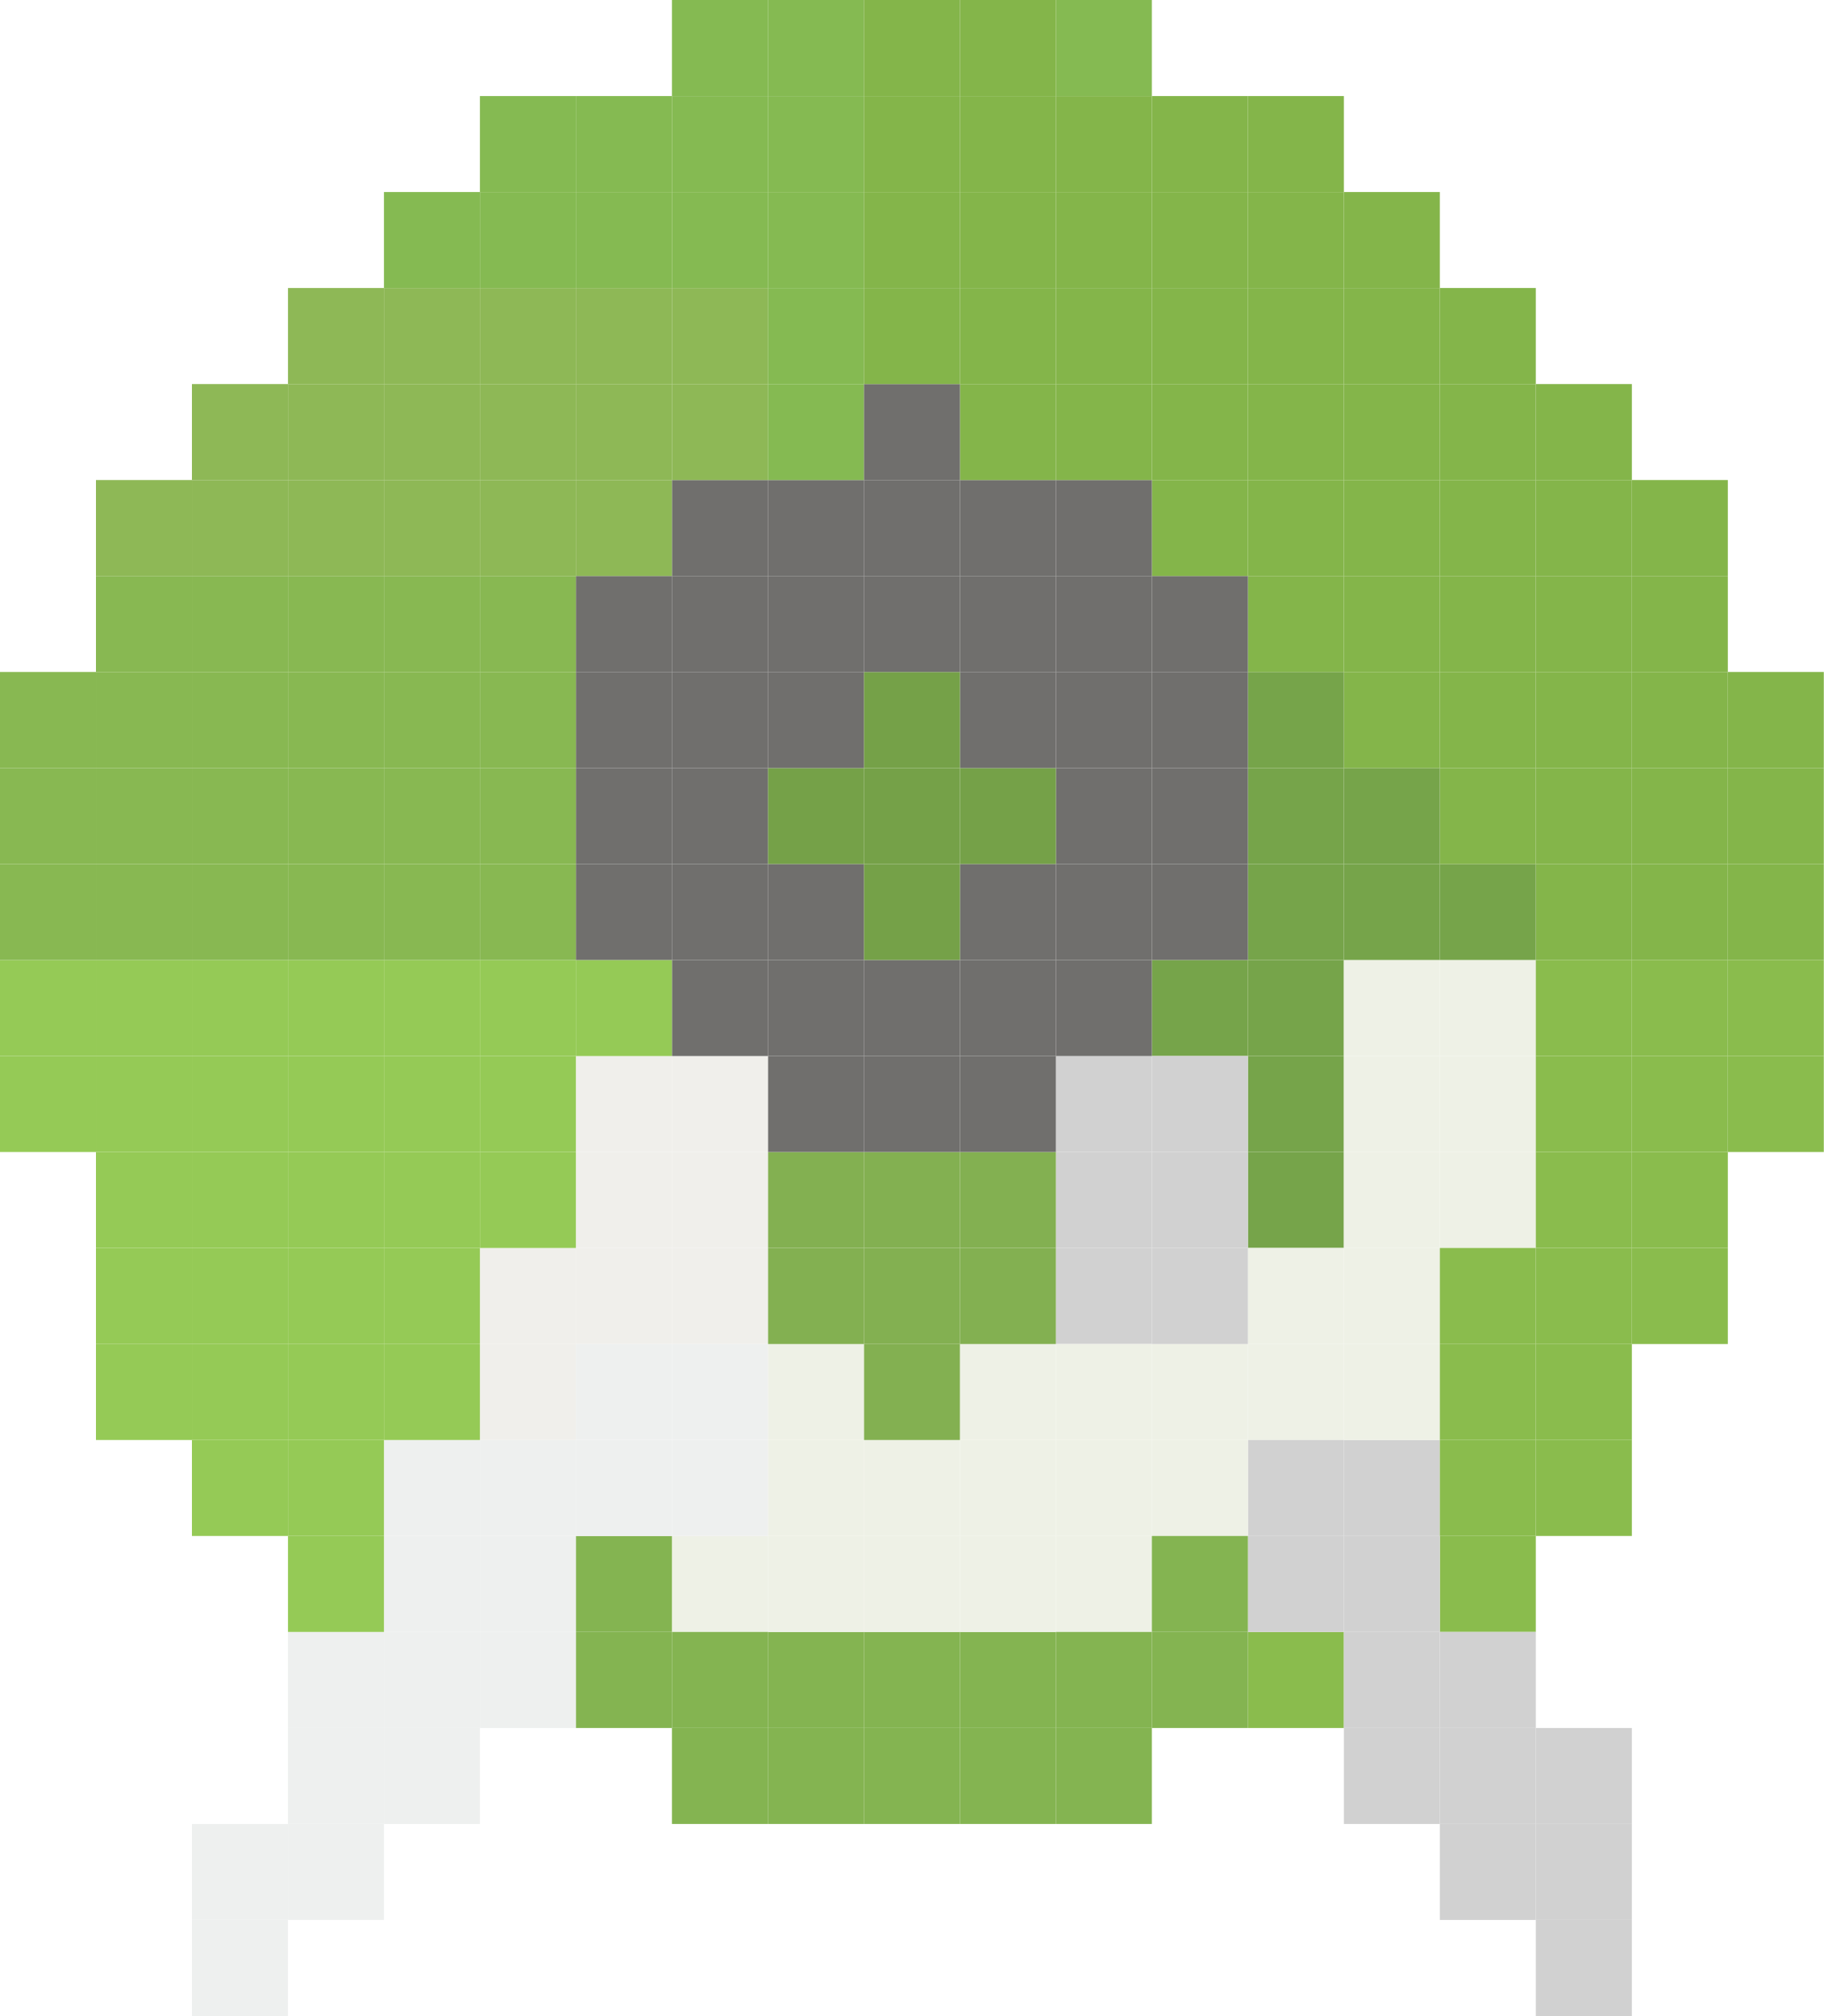
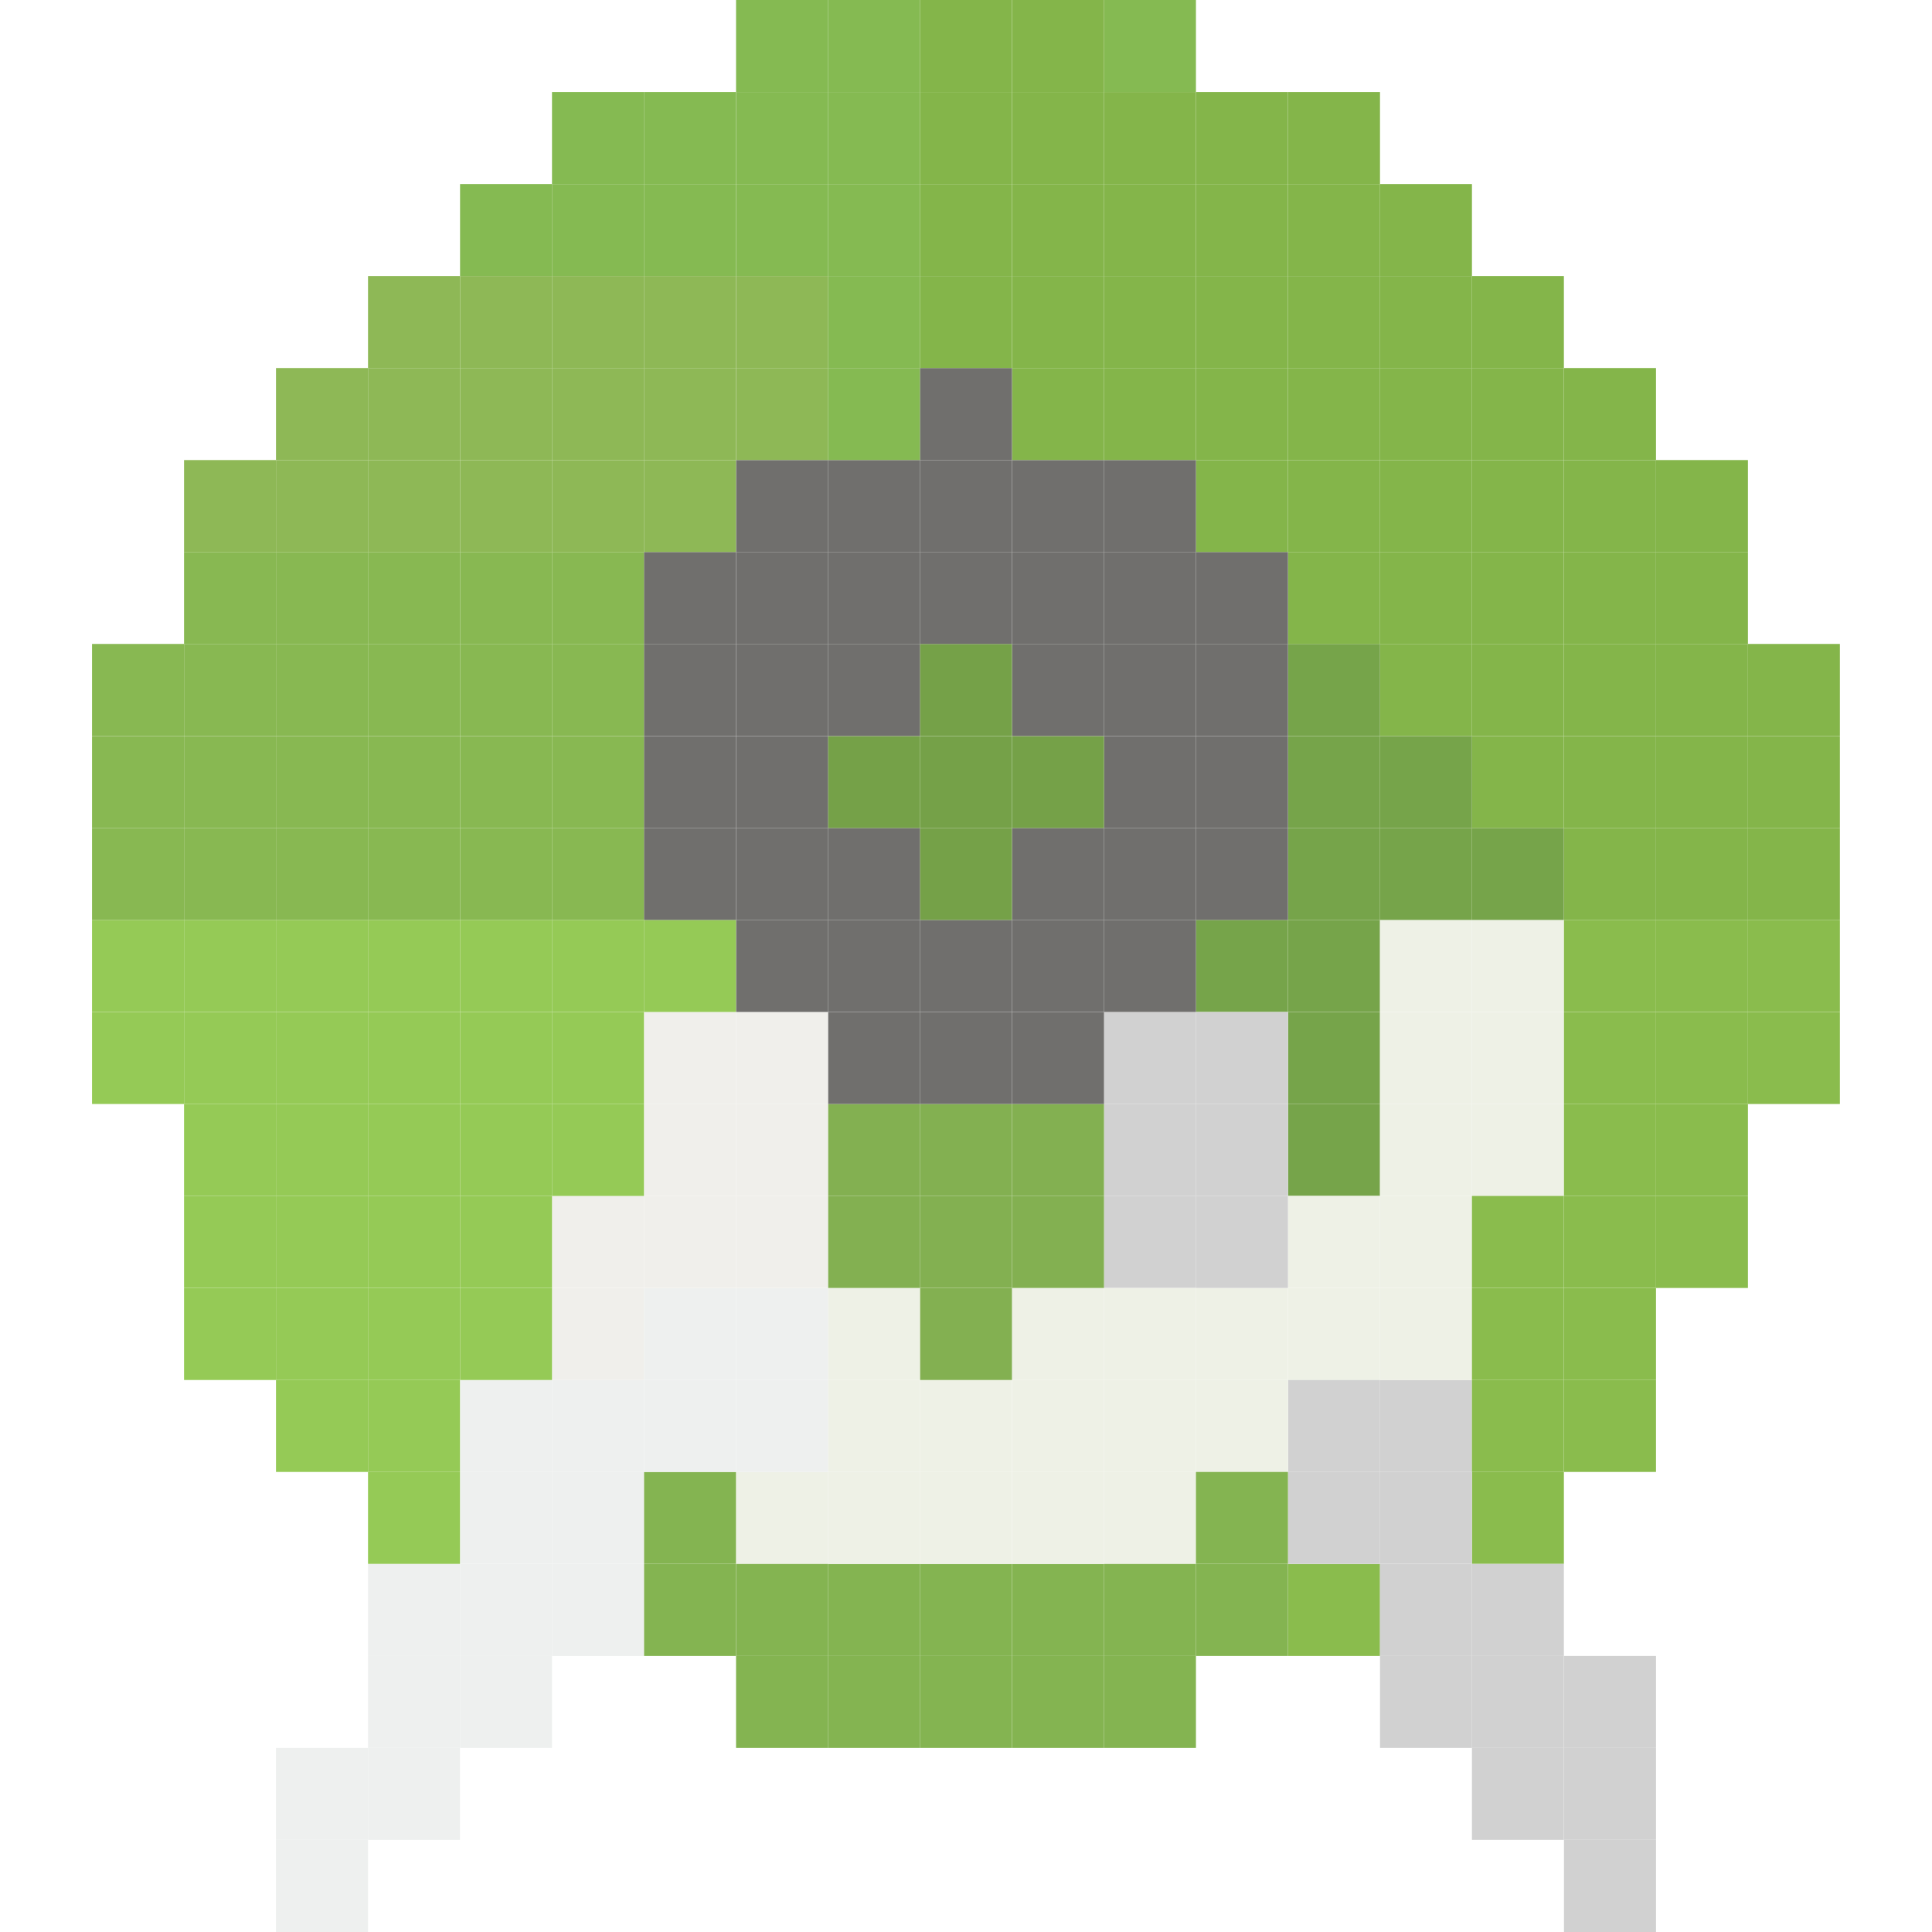
- <svg xmlns="http://www.w3.org/2000/svg" viewBox="0 0 203.16 224.56">
+ <svg xmlns="http://www.w3.org/2000/svg" id="tecnologias" viewBox="0 0 224 224">
  <defs>
    <style>.cls-1{fill:#8abc4d;}.cls-2{fill:#eef1e6;}.cls-3{fill:#84b451;}.cls-4{fill:#76a44a;}.cls-5{fill:#d1d1d1;}.cls-6{fill:#84b54a;}.cls-7{fill:#706f6d;}.cls-8{fill:#85ba52;}.cls-9{fill:#83b051;}.cls-10{fill:#75a148;}.cls-11{fill:#eef0ef;}.cls-12{fill:#f0efeb;}.cls-13{fill:#8eb856;}.cls-14{fill:#95ca56;}.cls-15{fill:#88b852;}</style>
  </defs>
-   <g id="Capa_2" data-name="Capa 2">
-     <g id="tecnologias">
-       <rect class="cls-1" x="139.01" y="181.78" width="10.69" height="10.7" />
-       <rect class="cls-1" x="160.39" y="171.09" width="10.69" height="10.69" />
-       <rect class="cls-2" x="74.85" y="171.09" width="10.69" height="10.69" />
-       <rect class="cls-3" x="64.15" y="171.09" width="10.7" height="10.69" />
-       <rect class="cls-4" x="128.31" y="106.93" width="10.7" height="10.7" />
-       <rect class="cls-4" x="139.01" y="117.63" width="10.69" height="10.69" />
-       <rect class="cls-4" x="139.01" y="128.32" width="10.69" height="10.69" />
-       <rect class="cls-4" x="139.01" y="106.93" width="10.69" height="10.7" />
-       <rect class="cls-2" x="117.62" y="160.4" width="10.69" height="10.69" />
-       <rect class="cls-2" x="117.62" y="171.09" width="10.69" height="10.69" />
-       <rect class="cls-2" x="106.93" y="160.4" width="10.69" height="10.69" />
-       <rect class="cls-2" x="96.23" y="160.4" width="10.7" height="10.69" />
-       <rect class="cls-2" x="128.31" y="149.71" width="10.7" height="10.69" />
-       <rect class="cls-2" x="139.01" y="139.01" width="10.69" height="10.7" />
-       <rect class="cls-2" x="139.01" y="149.71" width="10.69" height="10.69" />
-       <rect class="cls-5" x="160.39" y="192.48" width="10.69" height="10.69" />
-       <rect class="cls-5" x="160.39" y="181.78" width="10.69" height="10.7" />
-       <rect class="cls-5" x="160.39" y="203.17" width="10.69" height="10.69" />
-       <rect class="cls-5" x="149.7" y="181.78" width="10.69" height="10.7" />
-       <rect class="cls-5" x="149.7" y="171.09" width="10.69" height="10.69" />
-       <rect class="cls-5" x="149.7" y="160.4" width="10.69" height="10.69" />
-       <rect class="cls-5" x="149.7" y="192.48" width="10.69" height="10.69" />
-       <rect class="cls-5" x="139.01" y="171.09" width="10.69" height="10.69" />
-       <rect class="cls-5" x="171.08" y="192.48" width="10.7" height="10.69" />
-       <rect class="cls-5" x="171.08" y="203.17" width="10.7" height="10.69" />
-       <rect class="cls-5" x="171.08" y="213.86" width="10.7" height="10.7" />
-       <rect class="cls-5" x="139.01" y="160.4" width="10.69" height="10.69" />
-       <rect class="cls-5" x="128.31" y="139.01" width="10.7" height="10.7" />
-       <rect class="cls-5" x="117.62" y="139.01" width="10.69" height="10.7" />
-       <rect class="cls-5" x="128.31" y="128.32" width="10.7" height="10.69" />
-       <rect class="cls-5" x="117.62" y="128.32" width="10.69" height="10.69" />
-       <rect class="cls-5" x="128.31" y="117.63" width="10.7" height="10.69" />
-       <rect class="cls-5" x="117.62" y="117.63" width="10.69" height="10.69" />
-       <rect class="cls-2" x="128.31" y="160.4" width="10.7" height="10.69" />
-       <rect class="cls-2" x="149.7" y="149.71" width="10.69" height="10.69" />
-       <rect class="cls-2" x="160.39" y="106.93" width="10.69" height="10.7" />
-       <rect class="cls-2" x="160.39" y="128.32" width="10.69" height="10.69" />
-       <rect class="cls-2" x="160.39" y="117.63" width="10.69" height="10.69" />
-       <rect class="cls-2" x="149.7" y="106.93" width="10.69" height="10.7" />
-       <rect class="cls-2" x="149.7" y="128.32" width="10.69" height="10.69" />
-       <rect class="cls-2" x="149.7" y="117.63" width="10.69" height="10.69" />
-       <rect class="cls-2" x="149.7" y="139.01" width="10.69" height="10.7" />
-       <rect class="cls-1" x="192.47" y="117.63" width="10.69" height="10.69" />
-       <rect class="cls-1" x="192.47" y="106.93" width="10.69" height="10.7" />
-       <rect class="cls-6" x="192.47" y="96.24" width="10.69" height="10.69" />
-       <rect class="cls-6" x="192.47" y="85.55" width="10.69" height="10.69" />
-       <rect class="cls-6" x="192.47" y="74.85" width="10.69" height="10.7" />
-       <rect class="cls-1" x="181.78" y="139.01" width="10.69" height="10.7" />
-       <rect class="cls-1" x="181.78" y="128.32" width="10.69" height="10.69" />
-       <rect class="cls-1" x="181.78" y="117.63" width="10.69" height="10.69" />
-       <rect class="cls-1" x="181.78" y="106.93" width="10.69" height="10.7" />
-       <rect class="cls-6" x="181.78" y="96.24" width="10.69" height="10.69" />
-       <rect class="cls-6" x="181.78" y="85.55" width="10.69" height="10.69" />
-       <rect class="cls-6" x="181.78" y="74.85" width="10.69" height="10.7" />
-       <rect class="cls-6" x="181.78" y="64.16" width="10.69" height="10.69" />
-       <rect class="cls-6" x="181.78" y="53.47" width="10.69" height="10.69" />
-       <rect class="cls-1" x="171.08" y="160.4" width="10.7" height="10.69" />
-       <rect class="cls-1" x="171.08" y="149.71" width="10.7" height="10.69" />
-       <rect class="cls-1" x="171.08" y="139.01" width="10.7" height="10.7" />
-       <rect class="cls-1" x="171.08" y="128.32" width="10.7" height="10.69" />
-       <rect class="cls-1" x="171.08" y="117.63" width="10.7" height="10.69" />
-       <rect class="cls-1" x="171.08" y="106.93" width="10.7" height="10.7" />
-       <rect class="cls-6" x="171.08" y="96.24" width="10.7" height="10.69" />
-       <rect class="cls-6" x="171.08" y="85.55" width="10.7" height="10.69" />
-       <rect class="cls-6" x="171.08" y="74.85" width="10.7" height="10.7" />
-       <rect class="cls-6" x="171.08" y="64.16" width="10.7" height="10.69" />
-       <rect class="cls-6" x="171.08" y="53.47" width="10.7" height="10.69" />
-       <rect class="cls-6" x="171.08" y="42.78" width="10.7" height="10.69" />
-       <rect class="cls-1" x="160.39" y="160.4" width="10.69" height="10.69" />
-       <rect class="cls-1" x="160.39" y="149.71" width="10.69" height="10.69" />
-       <rect class="cls-1" x="160.39" y="139.01" width="10.69" height="10.7" />
-       <rect class="cls-4" x="160.39" y="96.24" width="10.69" height="10.69" />
-       <rect class="cls-6" x="160.39" y="85.55" width="10.69" height="10.69" />
-       <rect class="cls-6" x="160.39" y="74.85" width="10.69" height="10.7" />
-       <rect class="cls-6" x="160.39" y="64.16" width="10.69" height="10.69" />
-       <rect class="cls-6" x="160.39" y="53.47" width="10.69" height="10.69" />
-       <rect class="cls-6" x="160.39" y="42.78" width="10.69" height="10.69" />
-       <rect class="cls-6" x="160.39" y="32.08" width="10.69" height="10.7" />
-       <rect class="cls-4" x="149.7" y="96.24" width="10.69" height="10.69" />
-       <rect class="cls-4" x="149.7" y="85.55" width="10.69" height="10.69" />
-       <rect class="cls-6" x="149.7" y="74.85" width="10.69" height="10.7" />
-       <rect class="cls-6" x="149.7" y="64.16" width="10.69" height="10.69" />
-       <rect class="cls-6" x="149.7" y="53.47" width="10.69" height="10.69" />
-       <rect class="cls-6" x="149.7" y="42.78" width="10.69" height="10.69" />
-       <rect class="cls-6" x="149.7" y="32.08" width="10.69" height="10.7" />
-       <rect class="cls-6" x="149.7" y="21.39" width="10.69" height="10.69" />
-       <rect class="cls-4" x="139.01" y="96.24" width="10.69" height="10.69" />
-       <rect class="cls-4" x="139.01" y="85.55" width="10.69" height="10.69" />
-       <rect class="cls-4" x="139.01" y="74.85" width="10.69" height="10.7" />
-       <rect class="cls-6" x="139.01" y="64.16" width="10.69" height="10.69" />
-       <rect class="cls-6" x="139.01" y="53.47" width="10.69" height="10.69" />
-       <rect class="cls-6" x="139.01" y="42.78" width="10.69" height="10.69" />
-       <rect class="cls-6" x="139.01" y="32.08" width="10.69" height="10.7" />
-       <rect class="cls-6" x="139.01" y="21.39" width="10.69" height="10.69" />
-       <rect class="cls-6" x="139.01" y="10.7" width="10.69" height="10.69" />
-       <rect class="cls-3" x="128.31" y="181.78" width="10.7" height="10.7" />
-       <rect class="cls-3" x="128.31" y="171.09" width="10.7" height="10.69" />
-       <rect class="cls-7" x="128.31" y="96.24" width="10.7" height="10.69" />
-       <rect class="cls-7" x="128.31" y="85.55" width="10.7" height="10.69" />
-       <rect class="cls-7" x="128.31" y="74.85" width="10.7" height="10.7" />
-       <rect class="cls-7" x="128.31" y="64.16" width="10.7" height="10.69" />
-       <rect class="cls-6" x="128.31" y="53.47" width="10.7" height="10.69" />
-       <rect class="cls-6" x="128.31" y="42.78" width="10.7" height="10.69" />
-       <rect class="cls-6" x="128.31" y="32.08" width="10.7" height="10.7" />
-       <rect class="cls-6" x="128.31" y="21.39" width="10.7" height="10.69" />
-       <rect class="cls-6" x="128.31" y="10.7" width="10.7" height="10.69" />
-       <rect class="cls-3" x="117.62" y="192.48" width="10.69" height="10.69" />
-       <rect class="cls-3" x="117.62" y="181.78" width="10.69" height="10.7" />
-       <rect class="cls-2" x="117.62" y="149.71" width="10.69" height="10.69" />
-       <rect class="cls-7" x="117.62" y="106.93" width="10.69" height="10.7" />
-       <rect class="cls-7" x="117.62" y="96.24" width="10.69" height="10.69" />
-       <rect class="cls-7" x="117.62" y="85.55" width="10.69" height="10.69" />
-       <rect class="cls-7" x="117.62" y="74.85" width="10.69" height="10.7" />
-       <rect class="cls-7" x="117.62" y="64.16" width="10.69" height="10.69" />
-       <rect class="cls-7" x="117.62" y="53.47" width="10.69" height="10.69" />
-       <rect class="cls-6" x="117.62" y="42.78" width="10.69" height="10.69" />
-       <rect class="cls-6" x="117.62" y="32.08" width="10.69" height="10.7" />
-       <rect class="cls-6" x="117.62" y="21.39" width="10.69" height="10.69" />
-       <rect class="cls-6" x="117.62" y="10.7" width="10.69" height="10.69" />
-       <rect class="cls-8" x="117.62" width="10.69" height="10.7" />
-       <rect class="cls-3" x="106.93" y="192.48" width="10.69" height="10.69" />
-       <rect class="cls-3" x="106.93" y="181.78" width="10.69" height="10.7" />
-       <rect class="cls-2" x="106.93" y="171.09" width="10.69" height="10.69" />
-       <rect class="cls-2" x="106.93" y="149.71" width="10.69" height="10.69" />
-       <rect class="cls-9" x="106.93" y="139.01" width="10.69" height="10.7" />
-       <rect class="cls-9" x="106.93" y="128.32" width="10.69" height="10.69" />
-       <rect class="cls-7" x="106.93" y="117.63" width="10.69" height="10.69" />
-       <rect class="cls-7" x="106.93" y="106.93" width="10.69" height="10.7" />
-       <rect class="cls-7" x="106.93" y="96.24" width="10.69" height="10.69" />
-       <rect class="cls-10" x="106.93" y="85.55" width="10.69" height="10.69" />
-       <rect class="cls-7" x="106.93" y="74.85" width="10.69" height="10.7" />
-       <rect class="cls-7" x="106.93" y="64.16" width="10.69" height="10.69" />
-       <rect class="cls-7" x="106.93" y="53.47" width="10.69" height="10.69" />
-       <rect class="cls-6" x="106.93" y="42.78" width="10.69" height="10.69" />
-       <rect class="cls-6" x="106.93" y="32.08" width="10.69" height="10.7" />
-       <rect class="cls-6" x="106.93" y="21.39" width="10.69" height="10.69" />
-       <rect class="cls-6" x="106.93" y="10.7" width="10.69" height="10.69" />
-       <rect class="cls-6" x="106.93" width="10.69" height="10.7" />
-       <rect class="cls-3" x="96.23" y="192.48" width="10.7" height="10.69" />
-       <rect class="cls-3" x="96.23" y="181.78" width="10.7" height="10.7" />
-       <rect class="cls-2" x="96.23" y="171.09" width="10.7" height="10.69" />
-       <rect class="cls-9" x="96.23" y="149.71" width="10.7" height="10.69" />
-       <rect class="cls-9" x="96.23" y="139.01" width="10.7" height="10.7" />
-       <rect class="cls-9" x="96.23" y="128.32" width="10.7" height="10.69" />
-       <rect class="cls-7" x="96.23" y="117.63" width="10.7" height="10.69" />
-       <rect class="cls-7" x="96.23" y="106.93" width="10.7" height="10.7" />
-       <rect class="cls-10" x="96.23" y="96.24" width="10.7" height="10.69" />
-       <rect class="cls-10" x="96.23" y="85.55" width="10.7" height="10.69" />
-       <rect class="cls-10" x="96.23" y="74.85" width="10.7" height="10.7" />
-       <rect class="cls-7" x="96.23" y="64.16" width="10.7" height="10.69" />
-       <rect class="cls-7" x="96.23" y="53.47" width="10.7" height="10.69" />
-       <rect class="cls-7" x="96.23" y="42.78" width="10.7" height="10.69" />
-       <rect class="cls-6" x="96.23" y="32.08" width="10.7" height="10.7" />
-       <rect class="cls-6" x="96.23" y="21.39" width="10.7" height="10.69" />
-       <rect class="cls-6" x="96.23" y="10.7" width="10.7" height="10.69" />
-       <rect class="cls-6" x="96.23" width="10.7" height="10.7" />
-       <rect class="cls-3" x="85.54" y="192.48" width="10.69" height="10.69" />
-       <rect class="cls-3" x="85.54" y="181.78" width="10.69" height="10.7" />
-       <rect class="cls-2" x="85.54" y="171.09" width="10.69" height="10.69" />
-       <rect class="cls-2" x="85.54" y="160.4" width="10.69" height="10.69" />
-       <rect class="cls-2" x="85.54" y="149.71" width="10.69" height="10.69" />
-       <rect class="cls-9" x="85.54" y="139.01" width="10.69" height="10.7" />
-       <rect class="cls-9" x="85.54" y="128.32" width="10.69" height="10.69" />
-       <rect class="cls-7" x="85.54" y="117.63" width="10.69" height="10.69" />
-       <rect class="cls-7" x="85.54" y="106.93" width="10.69" height="10.7" />
-       <rect class="cls-7" x="85.54" y="96.24" width="10.69" height="10.69" />
-       <rect class="cls-10" x="85.54" y="85.55" width="10.69" height="10.69" />
-       <rect class="cls-7" x="85.54" y="74.85" width="10.69" height="10.7" />
-       <rect class="cls-7" x="85.54" y="64.16" width="10.69" height="10.69" />
-       <rect class="cls-7" x="85.54" y="53.47" width="10.69" height="10.69" />
-       <rect class="cls-8" x="85.54" y="42.78" width="10.69" height="10.69" />
-       <rect class="cls-8" x="85.54" y="32.08" width="10.69" height="10.7" />
-       <rect class="cls-8" x="85.54" y="21.39" width="10.69" height="10.69" />
-       <rect class="cls-8" x="85.54" y="10.7" width="10.69" height="10.69" />
-       <rect class="cls-8" x="85.54" width="10.69" height="10.7" />
-       <rect class="cls-3" x="74.85" y="192.48" width="10.69" height="10.69" />
-       <rect class="cls-3" x="74.85" y="181.78" width="10.69" height="10.7" />
-       <rect class="cls-11" x="74.85" y="160.4" width="10.69" height="10.69" />
-       <rect class="cls-11" x="74.85" y="149.71" width="10.69" height="10.69" />
-       <rect class="cls-12" x="74.85" y="139.01" width="10.69" height="10.7" />
-       <rect class="cls-12" x="74.85" y="128.32" width="10.69" height="10.69" />
-       <rect class="cls-12" x="74.85" y="117.63" width="10.69" height="10.69" />
-       <rect class="cls-7" x="74.85" y="106.93" width="10.69" height="10.7" />
-       <rect class="cls-7" x="74.85" y="96.24" width="10.69" height="10.69" />
-       <rect class="cls-7" x="74.85" y="85.55" width="10.69" height="10.69" />
-       <rect class="cls-7" x="74.85" y="74.85" width="10.69" height="10.7" />
-       <rect class="cls-7" x="74.85" y="64.16" width="10.69" height="10.69" />
-       <rect class="cls-7" x="74.85" y="53.47" width="10.69" height="10.69" />
-       <rect class="cls-13" x="74.85" y="42.78" width="10.69" height="10.69" />
-       <rect class="cls-13" x="74.85" y="32.08" width="10.69" height="10.7" />
-       <rect class="cls-8" x="74.85" y="21.39" width="10.69" height="10.69" />
-       <rect class="cls-8" x="74.85" y="10.7" width="10.69" height="10.69" />
-       <rect class="cls-8" x="74.85" width="10.69" height="10.7" />
-       <rect class="cls-3" x="64.15" y="181.78" width="10.7" height="10.7" />
-       <rect class="cls-11" x="64.15" y="160.4" width="10.7" height="10.69" />
-       <rect class="cls-11" x="64.15" y="149.71" width="10.7" height="10.69" />
-       <rect class="cls-12" x="64.15" y="139.01" width="10.7" height="10.7" />
-       <rect class="cls-12" x="64.15" y="128.32" width="10.7" height="10.69" />
-       <rect class="cls-12" x="64.15" y="117.63" width="10.7" height="10.69" />
-       <rect class="cls-14" x="64.15" y="106.93" width="10.7" height="10.7" />
-       <rect class="cls-7" x="64.15" y="96.24" width="10.7" height="10.69" />
-       <rect class="cls-7" x="64.15" y="85.55" width="10.7" height="10.69" />
-       <rect class="cls-7" x="64.15" y="74.85" width="10.7" height="10.7" />
-       <rect class="cls-7" x="64.15" y="64.16" width="10.7" height="10.69" />
-       <rect class="cls-13" x="64.15" y="53.47" width="10.7" height="10.69" />
-       <rect class="cls-13" x="64.15" y="42.78" width="10.7" height="10.69" />
-       <rect class="cls-13" x="64.15" y="32.08" width="10.7" height="10.7" />
-       <rect class="cls-8" x="64.15" y="21.39" width="10.7" height="10.69" />
-       <rect class="cls-8" x="64.15" y="10.7" width="10.7" height="10.69" />
-       <rect class="cls-11" x="53.46" y="181.78" width="10.69" height="10.7" />
-       <rect class="cls-11" x="53.46" y="171.09" width="10.69" height="10.69" />
-       <rect class="cls-11" x="53.46" y="160.4" width="10.69" height="10.69" />
-       <rect class="cls-12" x="53.46" y="149.71" width="10.69" height="10.69" />
-       <rect class="cls-12" x="53.46" y="139.01" width="10.69" height="10.7" />
-       <rect class="cls-14" x="53.46" y="128.32" width="10.69" height="10.69" />
-       <rect class="cls-14" x="53.46" y="117.63" width="10.69" height="10.69" />
-       <rect class="cls-14" x="53.46" y="106.93" width="10.69" height="10.7" />
-       <rect class="cls-15" x="53.46" y="96.24" width="10.69" height="10.69" />
-       <rect class="cls-15" x="53.46" y="85.55" width="10.69" height="10.69" />
-       <rect class="cls-15" x="53.46" y="74.85" width="10.69" height="10.7" />
-       <rect class="cls-15" x="53.46" y="64.16" width="10.69" height="10.69" />
-       <rect class="cls-13" x="53.46" y="53.47" width="10.69" height="10.69" />
-       <rect class="cls-13" x="53.46" y="42.78" width="10.69" height="10.69" />
-       <rect class="cls-13" x="53.46" y="32.08" width="10.69" height="10.7" />
-       <rect class="cls-8" x="53.46" y="21.39" width="10.69" height="10.69" />
-       <rect class="cls-8" x="53.46" y="10.7" width="10.69" height="10.69" />
-       <rect class="cls-11" x="42.77" y="192.48" width="10.69" height="10.69" />
-       <rect class="cls-11" x="42.77" y="181.78" width="10.69" height="10.7" />
-       <rect class="cls-11" x="42.77" y="171.09" width="10.69" height="10.69" />
-       <rect class="cls-11" x="42.77" y="160.4" width="10.69" height="10.69" />
-       <rect class="cls-14" x="42.77" y="149.71" width="10.69" height="10.69" />
-       <rect class="cls-14" x="42.77" y="139.01" width="10.69" height="10.7" />
-       <rect class="cls-14" x="42.77" y="128.32" width="10.69" height="10.69" />
-       <rect class="cls-14" x="42.77" y="117.63" width="10.69" height="10.69" />
-       <rect class="cls-14" x="42.77" y="106.93" width="10.69" height="10.7" />
-       <rect class="cls-15" x="42.77" y="96.24" width="10.69" height="10.69" />
-       <rect class="cls-15" x="42.77" y="85.55" width="10.69" height="10.69" />
-       <rect class="cls-15" x="42.77" y="74.85" width="10.69" height="10.7" />
-       <rect class="cls-15" x="42.77" y="64.16" width="10.69" height="10.69" />
-       <rect class="cls-13" x="42.77" y="53.47" width="10.69" height="10.69" />
-       <rect class="cls-13" x="42.77" y="42.78" width="10.69" height="10.69" />
-       <rect class="cls-13" x="42.77" y="32.08" width="10.69" height="10.7" />
-       <rect class="cls-8" x="42.77" y="21.39" width="10.69" height="10.69" />
-       <rect class="cls-11" x="32.08" y="203.17" width="10.69" height="10.69" />
-       <rect class="cls-11" x="32.08" y="192.48" width="10.69" height="10.69" />
-       <rect class="cls-11" x="32.08" y="181.78" width="10.69" height="10.7" />
-       <rect class="cls-14" x="32.08" y="171.09" width="10.69" height="10.69" />
-       <rect class="cls-14" x="32.08" y="160.4" width="10.69" height="10.69" />
-       <rect class="cls-14" x="32.08" y="149.71" width="10.69" height="10.69" />
-       <rect class="cls-14" x="32.08" y="139.01" width="10.69" height="10.7" />
-       <rect class="cls-14" x="32.08" y="128.32" width="10.69" height="10.69" />
-       <rect class="cls-14" x="32.08" y="117.63" width="10.69" height="10.69" />
-       <rect class="cls-14" x="32.08" y="106.93" width="10.69" height="10.7" />
-       <rect class="cls-15" x="32.08" y="96.24" width="10.69" height="10.69" />
-       <rect class="cls-15" x="32.08" y="85.55" width="10.69" height="10.69" />
-       <rect class="cls-15" x="32.08" y="74.85" width="10.69" height="10.7" />
-       <rect class="cls-15" x="32.08" y="64.16" width="10.69" height="10.69" />
-       <rect class="cls-13" x="32.08" y="53.47" width="10.69" height="10.69" />
-       <rect class="cls-13" x="32.08" y="42.78" width="10.69" height="10.69" />
-       <rect class="cls-13" x="32.08" y="32.08" width="10.69" height="10.7" />
-       <rect class="cls-11" x="21.38" y="213.86" width="10.7" height="10.7" />
-       <rect class="cls-11" x="21.38" y="203.17" width="10.7" height="10.69" />
-       <rect class="cls-14" x="21.38" y="160.4" width="10.7" height="10.69" />
-       <rect class="cls-14" x="21.38" y="149.71" width="10.7" height="10.69" />
-       <rect class="cls-14" x="21.38" y="139.01" width="10.7" height="10.7" />
-       <rect class="cls-14" x="21.38" y="128.32" width="10.7" height="10.69" />
-       <rect class="cls-14" x="21.38" y="117.63" width="10.7" height="10.69" />
-       <rect class="cls-14" x="21.38" y="106.93" width="10.7" height="10.7" />
-       <rect class="cls-15" x="21.38" y="96.24" width="10.7" height="10.69" />
-       <rect class="cls-15" x="21.38" y="85.55" width="10.7" height="10.69" />
-       <rect class="cls-15" x="21.38" y="74.85" width="10.7" height="10.7" />
-       <rect class="cls-15" x="21.38" y="64.16" width="10.7" height="10.69" />
-       <rect class="cls-13" x="21.38" y="53.47" width="10.7" height="10.69" />
-       <rect class="cls-13" x="21.38" y="42.78" width="10.7" height="10.69" />
-       <rect class="cls-14" x="10.69" y="149.71" width="10.69" height="10.69" />
-       <rect class="cls-14" x="10.69" y="139.01" width="10.69" height="10.7" />
-       <rect class="cls-14" x="10.69" y="128.32" width="10.69" height="10.69" />
-       <rect class="cls-14" x="10.69" y="117.63" width="10.69" height="10.69" />
-       <rect class="cls-14" x="10.69" y="106.93" width="10.69" height="10.7" />
-       <rect class="cls-15" x="10.69" y="96.24" width="10.69" height="10.69" />
-       <rect class="cls-15" x="10.69" y="85.55" width="10.69" height="10.69" />
-       <rect class="cls-15" x="10.69" y="74.85" width="10.69" height="10.7" />
-       <rect class="cls-15" x="10.69" y="64.16" width="10.69" height="10.69" />
-       <rect class="cls-13" x="10.69" y="53.47" width="10.69" height="10.69" />
-       <rect class="cls-14" y="117.63" width="10.69" height="10.69" />
-       <rect class="cls-14" y="106.93" width="10.69" height="10.7" />
-       <rect class="cls-15" y="96.24" width="10.69" height="10.69" />
-       <rect class="cls-15" y="85.55" width="10.69" height="10.69" />
-       <rect class="cls-15" y="74.85" width="10.69" height="10.7" />
-     </g>
-   </g>
+   <rect class="cls-1" x="149.34" y="181.33" width="10.66" height="10.67" />
+   <rect class="cls-1" x="170.66" y="170.66" width="10.66" height="10.66" />
+   <rect class="cls-2" x="85.34" y="170.66" width="10.66" height="10.66" />
+   <rect class="cls-3" x="74.66" y="170.66" width="10.67" height="10.66" />
+   <rect class="cls-4" x="138.66" y="106.66" width="10.67" height="10.67" />
+   <rect class="cls-4" x="149.34" y="117.34" width="10.66" height="10.66" />
+   <rect class="cls-4" x="149.34" y="128" width="10.66" height="10.66" />
+   <rect class="cls-4" x="149.34" y="106.66" width="10.66" height="10.67" />
+   <rect class="cls-2" x="128" y="160" width="10.66" height="10.66" />
+   <rect class="cls-2" x="128" y="170.66" width="10.66" height="10.66" />
+   <rect class="cls-2" x="117.34" y="160" width="10.66" height="10.66" />
+   <rect class="cls-2" x="106.66" y="160" width="10.67" height="10.66" />
+   <rect class="cls-2" x="138.66" y="149.34" width="10.67" height="10.66" />
+   <rect class="cls-2" x="149.34" y="138.66" width="10.66" height="10.67" />
+   <rect class="cls-2" x="149.34" y="149.34" width="10.66" height="10.66" />
+   <rect class="cls-5" x="170.66" y="192" width="10.66" height="10.66" />
+   <rect class="cls-5" x="170.66" y="181.33" width="10.66" height="10.67" />
+   <rect class="cls-5" x="170.66" y="202.66" width="10.66" height="10.66" />
+   <rect class="cls-5" x="160" y="181.33" width="10.66" height="10.67" />
+   <rect class="cls-5" x="160" y="170.66" width="10.66" height="10.66" />
+   <rect class="cls-5" x="160" y="160" width="10.66" height="10.66" />
+   <rect class="cls-5" x="160" y="192" width="10.66" height="10.66" />
+   <rect class="cls-5" x="149.34" y="170.66" width="10.66" height="10.66" />
+   <rect class="cls-5" x="181.33" y="192" width="10.67" height="10.66" />
+   <rect class="cls-5" x="181.33" y="202.66" width="10.67" height="10.66" />
+   <rect class="cls-5" x="181.33" y="213.33" width="10.67" height="10.67" />
+   <rect class="cls-5" x="149.34" y="160" width="10.66" height="10.66" />
+   <rect class="cls-5" x="138.66" y="138.66" width="10.67" height="10.67" />
+   <rect class="cls-5" x="128" y="138.66" width="10.66" height="10.67" />
+   <rect class="cls-5" x="138.66" y="128" width="10.67" height="10.66" />
+   <rect class="cls-5" x="128" y="128" width="10.66" height="10.66" />
+   <rect class="cls-5" x="138.66" y="117.34" width="10.67" height="10.66" />
+   <rect class="cls-5" x="128" y="117.34" width="10.66" height="10.66" />
+   <rect class="cls-2" x="138.66" y="160" width="10.67" height="10.66" />
+   <rect class="cls-2" x="160" y="149.34" width="10.66" height="10.66" />
+   <rect class="cls-2" x="170.66" y="106.66" width="10.66" height="10.67" />
+   <rect class="cls-2" x="170.66" y="128" width="10.66" height="10.66" />
+   <rect class="cls-2" x="170.66" y="117.34" width="10.66" height="10.66" />
+   <rect class="cls-2" x="160" y="106.66" width="10.66" height="10.67" />
+   <rect class="cls-2" x="160" y="128" width="10.66" height="10.66" />
+   <rect class="cls-2" x="160" y="117.34" width="10.66" height="10.66" />
+   <rect class="cls-2" x="160" y="138.66" width="10.66" height="10.67" />
+   <rect class="cls-1" x="202.66" y="117.34" width="10.66" height="10.66" />
+   <rect class="cls-1" x="202.66" y="106.66" width="10.66" height="10.67" />
+   <rect class="cls-6" x="202.66" y="96" width="10.66" height="10.66" />
+   <rect class="cls-6" x="202.66" y="85.34" width="10.66" height="10.66" />
+   <rect class="cls-6" x="202.66" y="74.66" width="10.66" height="10.67" />
+   <rect class="cls-1" x="192" y="138.66" width="10.66" height="10.67" />
+   <rect class="cls-1" x="192" y="128" width="10.66" height="10.66" />
+   <rect class="cls-1" x="192" y="117.34" width="10.66" height="10.66" />
+   <rect class="cls-1" x="192" y="106.66" width="10.66" height="10.67" />
+   <rect class="cls-6" x="192" y="96" width="10.66" height="10.66" />
+   <rect class="cls-6" x="192" y="85.34" width="10.66" height="10.66" />
+   <rect class="cls-6" x="192" y="74.66" width="10.66" height="10.67" />
+   <rect class="cls-6" x="192" y="64" width="10.66" height="10.66" />
+   <rect class="cls-6" x="192" y="53.34" width="10.66" height="10.66" />
+   <rect class="cls-1" x="181.33" y="160" width="10.67" height="10.66" />
+   <rect class="cls-1" x="181.33" y="149.34" width="10.67" height="10.66" />
+   <rect class="cls-1" x="181.33" y="138.66" width="10.67" height="10.67" />
+   <rect class="cls-1" x="181.33" y="128" width="10.67" height="10.66" />
+   <rect class="cls-1" x="181.33" y="117.34" width="10.67" height="10.66" />
+   <rect class="cls-1" x="181.33" y="106.66" width="10.67" height="10.67" />
+   <rect class="cls-6" x="181.33" y="96" width="10.67" height="10.66" />
+   <rect class="cls-6" x="181.33" y="85.34" width="10.67" height="10.66" />
+   <rect class="cls-6" x="181.33" y="74.66" width="10.67" height="10.67" />
+   <rect class="cls-6" x="181.33" y="64" width="10.67" height="10.66" />
+   <rect class="cls-6" x="181.33" y="53.34" width="10.67" height="10.66" />
+   <rect class="cls-6" x="181.33" y="42.67" width="10.67" height="10.66" />
+   <rect class="cls-1" x="170.66" y="160" width="10.66" height="10.66" />
+   <rect class="cls-1" x="170.66" y="149.34" width="10.66" height="10.66" />
+   <rect class="cls-1" x="170.66" y="138.66" width="10.66" height="10.67" />
+   <rect class="cls-4" x="170.66" y="96" width="10.66" height="10.66" />
+   <rect class="cls-6" x="170.66" y="85.34" width="10.66" height="10.66" />
+   <rect class="cls-6" x="170.66" y="74.66" width="10.66" height="10.67" />
+   <rect class="cls-6" x="170.66" y="64" width="10.66" height="10.66" />
+   <rect class="cls-6" x="170.66" y="53.34" width="10.66" height="10.66" />
+   <rect class="cls-6" x="170.66" y="42.67" width="10.66" height="10.66" />
+   <rect class="cls-6" x="170.66" y="32" width="10.66" height="10.67" />
+   <rect class="cls-4" x="160" y="96" width="10.66" height="10.66" />
+   <rect class="cls-4" x="160" y="85.34" width="10.66" height="10.66" />
+   <rect class="cls-6" x="160" y="74.66" width="10.66" height="10.67" />
+   <rect class="cls-6" x="160" y="64" width="10.66" height="10.66" />
+   <rect class="cls-6" x="160" y="53.34" width="10.66" height="10.66" />
+   <rect class="cls-6" x="160" y="42.67" width="10.66" height="10.66" />
+   <rect class="cls-6" x="160" y="32" width="10.66" height="10.67" />
+   <rect class="cls-6" x="160" y="21.34" width="10.66" height="10.66" />
+   <rect class="cls-4" x="149.34" y="96" width="10.66" height="10.66" />
+   <rect class="cls-4" x="149.34" y="85.34" width="10.66" height="10.66" />
+   <rect class="cls-4" x="149.34" y="74.66" width="10.66" height="10.67" />
+   <rect class="cls-6" x="149.34" y="64" width="10.66" height="10.66" />
+   <rect class="cls-6" x="149.34" y="53.34" width="10.66" height="10.66" />
+   <rect class="cls-6" x="149.34" y="42.67" width="10.66" height="10.66" />
+   <rect class="cls-6" x="149.34" y="32" width="10.66" height="10.67" />
+   <rect class="cls-6" x="149.34" y="21.34" width="10.66" height="10.66" />
+   <rect class="cls-6" x="149.34" y="10.67" width="10.66" height="10.66" />
+   <rect class="cls-3" x="138.66" y="181.33" width="10.67" height="10.67" />
+   <rect class="cls-3" x="138.66" y="170.66" width="10.67" height="10.66" />
+   <rect class="cls-7" x="138.66" y="96" width="10.67" height="10.66" />
+   <rect class="cls-7" x="138.66" y="85.34" width="10.67" height="10.66" />
+   <rect class="cls-7" x="138.66" y="74.66" width="10.67" height="10.67" />
+   <rect class="cls-7" x="138.66" y="64" width="10.67" height="10.66" />
+   <rect class="cls-6" x="138.66" y="53.34" width="10.67" height="10.66" />
+   <rect class="cls-6" x="138.66" y="42.67" width="10.67" height="10.66" />
+   <rect class="cls-6" x="138.66" y="32" width="10.67" height="10.67" />
+   <rect class="cls-6" x="138.66" y="21.34" width="10.67" height="10.66" />
+   <rect class="cls-6" x="138.66" y="10.67" width="10.67" height="10.66" />
+   <rect class="cls-3" x="128" y="192" width="10.66" height="10.66" />
+   <rect class="cls-3" x="128" y="181.33" width="10.66" height="10.67" />
+   <rect class="cls-2" x="128" y="149.34" width="10.66" height="10.66" />
+   <rect class="cls-7" x="128" y="106.66" width="10.66" height="10.67" />
+   <rect class="cls-7" x="128" y="96" width="10.66" height="10.66" />
+   <rect class="cls-7" x="128" y="85.34" width="10.66" height="10.66" />
+   <rect class="cls-7" x="128" y="74.66" width="10.66" height="10.67" />
+   <rect class="cls-7" x="128" y="64" width="10.66" height="10.66" />
+   <rect class="cls-7" x="128" y="53.34" width="10.66" height="10.66" />
+   <rect class="cls-6" x="128" y="42.67" width="10.66" height="10.66" />
+   <rect class="cls-6" x="128" y="32" width="10.66" height="10.67" />
+   <rect class="cls-6" x="128" y="21.34" width="10.66" height="10.66" />
+   <rect class="cls-6" x="128" y="10.67" width="10.66" height="10.66" />
+   <rect class="cls-8" x="128" width="10.66" height="10.67" />
+   <rect class="cls-3" x="117.34" y="192" width="10.66" height="10.66" />
+   <rect class="cls-3" x="117.34" y="181.33" width="10.66" height="10.67" />
+   <rect class="cls-2" x="117.34" y="170.66" width="10.66" height="10.66" />
+   <rect class="cls-2" x="117.34" y="149.34" width="10.66" height="10.66" />
+   <rect class="cls-9" x="117.34" y="138.66" width="10.66" height="10.67" />
+   <rect class="cls-9" x="117.34" y="128" width="10.66" height="10.66" />
+   <rect class="cls-7" x="117.34" y="117.34" width="10.66" height="10.66" />
+   <rect class="cls-7" x="117.34" y="106.66" width="10.66" height="10.67" />
+   <rect class="cls-7" x="117.34" y="96" width="10.66" height="10.66" />
+   <rect class="cls-10" x="117.34" y="85.34" width="10.66" height="10.66" />
+   <rect class="cls-7" x="117.34" y="74.66" width="10.66" height="10.67" />
+   <rect class="cls-7" x="117.34" y="64" width="10.66" height="10.66" />
+   <rect class="cls-7" x="117.34" y="53.34" width="10.66" height="10.66" />
+   <rect class="cls-6" x="117.34" y="42.67" width="10.66" height="10.66" />
+   <rect class="cls-6" x="117.34" y="32" width="10.66" height="10.67" />
+   <rect class="cls-6" x="117.34" y="21.34" width="10.66" height="10.66" />
+   <rect class="cls-6" x="117.34" y="10.67" width="10.66" height="10.66" />
+   <rect class="cls-6" x="117.34" width="10.66" height="10.67" />
+   <rect class="cls-3" x="106.66" y="192" width="10.67" height="10.66" />
+   <rect class="cls-3" x="106.66" y="181.33" width="10.67" height="10.67" />
+   <rect class="cls-2" x="106.66" y="170.66" width="10.67" height="10.66" />
+   <rect class="cls-9" x="106.66" y="149.34" width="10.67" height="10.66" />
+   <rect class="cls-9" x="106.66" y="138.66" width="10.67" height="10.67" />
+   <rect class="cls-9" x="106.66" y="128" width="10.67" height="10.66" />
+   <rect class="cls-7" x="106.66" y="117.34" width="10.67" height="10.66" />
+   <rect class="cls-7" x="106.66" y="106.66" width="10.67" height="10.67" />
+   <rect class="cls-10" x="106.66" y="96" width="10.67" height="10.66" />
+   <rect class="cls-10" x="106.66" y="85.34" width="10.67" height="10.66" />
+   <rect class="cls-10" x="106.66" y="74.66" width="10.67" height="10.67" />
+   <rect class="cls-7" x="106.66" y="64" width="10.67" height="10.66" />
+   <rect class="cls-7" x="106.66" y="53.34" width="10.67" height="10.66" />
+   <rect class="cls-7" x="106.66" y="42.67" width="10.67" height="10.66" />
+   <rect class="cls-6" x="106.66" y="32" width="10.67" height="10.67" />
+   <rect class="cls-6" x="106.66" y="21.34" width="10.67" height="10.66" />
+   <rect class="cls-6" x="106.66" y="10.67" width="10.67" height="10.66" />
+   <rect class="cls-6" x="106.66" width="10.67" height="10.67" />
+   <rect class="cls-3" x="96" y="192" width="10.66" height="10.66" />
+   <rect class="cls-3" x="96" y="181.33" width="10.66" height="10.67" />
+   <rect class="cls-2" x="96" y="170.66" width="10.66" height="10.66" />
+   <rect class="cls-2" x="96" y="160" width="10.66" height="10.66" />
+   <rect class="cls-2" x="96" y="149.34" width="10.66" height="10.66" />
+   <rect class="cls-9" x="96" y="138.66" width="10.66" height="10.67" />
+   <rect class="cls-9" x="96" y="128" width="10.66" height="10.66" />
+   <rect class="cls-7" x="96" y="117.34" width="10.66" height="10.66" />
+   <rect class="cls-7" x="96" y="106.66" width="10.66" height="10.67" />
+   <rect class="cls-7" x="96" y="96" width="10.66" height="10.66" />
+   <rect class="cls-10" x="96" y="85.34" width="10.66" height="10.66" />
+   <rect class="cls-7" x="96" y="74.66" width="10.66" height="10.67" />
+   <rect class="cls-7" x="96" y="64" width="10.66" height="10.66" />
+   <rect class="cls-7" x="96" y="53.34" width="10.66" height="10.66" />
+   <rect class="cls-8" x="96" y="42.67" width="10.66" height="10.66" />
+   <rect class="cls-8" x="96" y="32" width="10.66" height="10.67" />
+   <rect class="cls-8" x="96" y="21.34" width="10.66" height="10.66" />
+   <rect class="cls-8" x="96" y="10.67" width="10.66" height="10.66" />
+   <rect class="cls-8" x="96" width="10.66" height="10.67" />
+   <rect class="cls-3" x="85.34" y="192" width="10.66" height="10.66" />
+   <rect class="cls-3" x="85.34" y="181.33" width="10.66" height="10.67" />
+   <rect class="cls-11" x="85.34" y="160" width="10.66" height="10.66" />
+   <rect class="cls-11" x="85.34" y="149.34" width="10.66" height="10.66" />
+   <rect class="cls-12" x="85.34" y="138.66" width="10.66" height="10.67" />
+   <rect class="cls-12" x="85.34" y="128" width="10.66" height="10.66" />
+   <rect class="cls-12" x="85.34" y="117.34" width="10.66" height="10.66" />
+   <rect class="cls-7" x="85.34" y="106.66" width="10.66" height="10.67" />
+   <rect class="cls-7" x="85.34" y="96" width="10.66" height="10.66" />
+   <rect class="cls-7" x="85.34" y="85.34" width="10.66" height="10.66" />
+   <rect class="cls-7" x="85.34" y="74.66" width="10.66" height="10.67" />
+   <rect class="cls-7" x="85.34" y="64" width="10.66" height="10.66" />
+   <rect class="cls-7" x="85.34" y="53.34" width="10.66" height="10.66" />
+   <rect class="cls-13" x="85.34" y="42.67" width="10.66" height="10.66" />
+   <rect class="cls-13" x="85.34" y="32" width="10.66" height="10.67" />
+   <rect class="cls-8" x="85.34" y="21.34" width="10.66" height="10.66" />
+   <rect class="cls-8" x="85.34" y="10.67" width="10.66" height="10.66" />
+   <rect class="cls-8" x="85.34" width="10.66" height="10.67" />
+   <rect class="cls-3" x="74.66" y="181.33" width="10.67" height="10.67" />
+   <rect class="cls-11" x="74.66" y="160" width="10.67" height="10.66" />
+   <rect class="cls-11" x="74.66" y="149.34" width="10.67" height="10.66" />
+   <rect class="cls-12" x="74.66" y="138.66" width="10.67" height="10.67" />
+   <rect class="cls-12" x="74.66" y="128" width="10.67" height="10.66" />
+   <rect class="cls-12" x="74.66" y="117.34" width="10.67" height="10.66" />
+   <rect class="cls-14" x="74.66" y="106.66" width="10.67" height="10.67" />
+   <rect class="cls-7" x="74.66" y="96" width="10.67" height="10.66" />
+   <rect class="cls-7" x="74.66" y="85.34" width="10.67" height="10.66" />
+   <rect class="cls-7" x="74.66" y="74.66" width="10.67" height="10.67" />
+   <rect class="cls-7" x="74.66" y="64" width="10.67" height="10.66" />
+   <rect class="cls-13" x="74.66" y="53.34" width="10.67" height="10.66" />
+   <rect class="cls-13" x="74.66" y="42.67" width="10.67" height="10.66" />
+   <rect class="cls-13" x="74.66" y="32" width="10.67" height="10.67" />
+   <rect class="cls-8" x="74.66" y="21.34" width="10.67" height="10.66" />
+   <rect class="cls-8" x="74.66" y="10.67" width="10.67" height="10.66" />
+   <rect class="cls-11" x="64" y="181.33" width="10.66" height="10.67" />
+   <rect class="cls-11" x="64" y="170.66" width="10.66" height="10.66" />
+   <rect class="cls-11" x="64" y="160" width="10.66" height="10.66" />
+   <rect class="cls-12" x="64" y="149.34" width="10.66" height="10.66" />
+   <rect class="cls-12" x="64" y="138.66" width="10.66" height="10.67" />
+   <rect class="cls-14" x="64" y="128" width="10.66" height="10.66" />
+   <rect class="cls-14" x="64" y="117.34" width="10.66" height="10.66" />
+   <rect class="cls-14" x="64" y="106.66" width="10.66" height="10.67" />
+   <rect class="cls-15" x="64" y="96" width="10.66" height="10.66" />
+   <rect class="cls-15" x="64" y="85.34" width="10.66" height="10.66" />
+   <rect class="cls-15" x="64" y="74.66" width="10.66" height="10.67" />
+   <rect class="cls-15" x="64" y="64" width="10.66" height="10.66" />
+   <rect class="cls-13" x="64" y="53.34" width="10.66" height="10.66" />
+   <rect class="cls-13" x="64" y="42.67" width="10.66" height="10.66" />
+   <rect class="cls-13" x="64" y="32" width="10.66" height="10.67" />
+   <rect class="cls-8" x="64" y="21.34" width="10.66" height="10.66" />
+   <rect class="cls-8" x="64" y="10.67" width="10.66" height="10.66" />
+   <rect class="cls-11" x="53.34" y="192" width="10.66" height="10.66" />
+   <rect class="cls-11" x="53.34" y="181.33" width="10.66" height="10.67" />
+   <rect class="cls-11" x="53.34" y="170.66" width="10.66" height="10.66" />
+   <rect class="cls-11" x="53.34" y="160" width="10.66" height="10.66" />
+   <rect class="cls-14" x="53.34" y="149.34" width="10.66" height="10.66" />
+   <rect class="cls-14" x="53.34" y="138.66" width="10.66" height="10.67" />
+   <rect class="cls-14" x="53.34" y="128" width="10.66" height="10.66" />
+   <rect class="cls-14" x="53.34" y="117.34" width="10.66" height="10.66" />
+   <rect class="cls-14" x="53.34" y="106.66" width="10.66" height="10.67" />
+   <rect class="cls-15" x="53.34" y="96" width="10.66" height="10.66" />
+   <rect class="cls-15" x="53.34" y="85.34" width="10.66" height="10.66" />
+   <rect class="cls-15" x="53.34" y="74.66" width="10.66" height="10.67" />
+   <rect class="cls-15" x="53.34" y="64" width="10.66" height="10.66" />
+   <rect class="cls-13" x="53.34" y="53.34" width="10.66" height="10.66" />
+   <rect class="cls-13" x="53.34" y="42.67" width="10.66" height="10.66" />
+   <rect class="cls-13" x="53.34" y="32" width="10.66" height="10.67" />
+   <rect class="cls-8" x="53.34" y="21.34" width="10.66" height="10.66" />
+   <rect class="cls-11" x="42.67" y="202.66" width="10.66" height="10.66" />
+   <rect class="cls-11" x="42.67" y="192" width="10.66" height="10.66" />
+   <rect class="cls-11" x="42.67" y="181.33" width="10.66" height="10.67" />
+   <rect class="cls-14" x="42.67" y="170.66" width="10.66" height="10.66" />
+   <rect class="cls-14" x="42.67" y="160" width="10.66" height="10.66" />
+   <rect class="cls-14" x="42.67" y="149.34" width="10.66" height="10.66" />
+   <rect class="cls-14" x="42.67" y="138.66" width="10.66" height="10.67" />
+   <rect class="cls-14" x="42.67" y="128" width="10.66" height="10.66" />
+   <rect class="cls-14" x="42.67" y="117.34" width="10.66" height="10.66" />
+   <rect class="cls-14" x="42.67" y="106.66" width="10.66" height="10.67" />
+   <rect class="cls-15" x="42.67" y="96" width="10.66" height="10.66" />
+   <rect class="cls-15" x="42.67" y="85.34" width="10.66" height="10.66" />
+   <rect class="cls-15" x="42.67" y="74.66" width="10.66" height="10.67" />
+   <rect class="cls-15" x="42.67" y="64" width="10.66" height="10.66" />
+   <rect class="cls-13" x="42.67" y="53.34" width="10.66" height="10.66" />
+   <rect class="cls-13" x="42.67" y="42.67" width="10.66" height="10.66" />
+   <rect class="cls-13" x="42.67" y="32" width="10.66" height="10.67" />
+   <rect class="cls-11" x="32" y="213.33" width="10.67" height="10.67" />
+   <rect class="cls-11" x="32" y="202.66" width="10.67" height="10.66" />
+   <rect class="cls-14" x="32" y="160" width="10.67" height="10.66" />
+   <rect class="cls-14" x="32" y="149.34" width="10.67" height="10.66" />
+   <rect class="cls-14" x="32" y="138.66" width="10.67" height="10.67" />
+   <rect class="cls-14" x="32" y="128" width="10.67" height="10.66" />
+   <rect class="cls-14" x="32" y="117.34" width="10.67" height="10.66" />
+   <rect class="cls-14" x="32" y="106.66" width="10.67" height="10.67" />
+   <rect class="cls-15" x="32" y="96" width="10.67" height="10.66" />
+   <rect class="cls-15" x="32" y="85.34" width="10.67" height="10.66" />
+   <rect class="cls-15" x="32" y="74.66" width="10.67" height="10.67" />
+   <rect class="cls-15" x="32" y="64" width="10.67" height="10.66" />
+   <rect class="cls-13" x="32" y="53.34" width="10.67" height="10.66" />
+   <rect class="cls-13" x="32" y="42.67" width="10.67" height="10.66" />
+   <rect class="cls-14" x="21.34" y="149.34" width="10.66" height="10.66" />
+   <rect class="cls-14" x="21.34" y="138.66" width="10.66" height="10.67" />
+   <rect class="cls-14" x="21.34" y="128" width="10.66" height="10.66" />
+   <rect class="cls-14" x="21.34" y="117.34" width="10.66" height="10.66" />
+   <rect class="cls-14" x="21.34" y="106.66" width="10.66" height="10.67" />
+   <rect class="cls-15" x="21.34" y="96" width="10.66" height="10.66" />
+   <rect class="cls-15" x="21.34" y="85.34" width="10.66" height="10.66" />
+   <rect class="cls-15" x="21.34" y="74.66" width="10.66" height="10.67" />
+   <rect class="cls-15" x="21.34" y="64" width="10.66" height="10.66" />
+   <rect class="cls-13" x="21.34" y="53.34" width="10.66" height="10.66" />
+   <rect class="cls-14" x="10.67" y="117.34" width="10.66" height="10.66" />
+   <rect class="cls-14" x="10.67" y="106.66" width="10.66" height="10.67" />
+   <rect class="cls-15" x="10.67" y="96" width="10.66" height="10.66" />
+   <rect class="cls-15" x="10.67" y="85.34" width="10.66" height="10.66" />
+   <rect class="cls-15" x="10.67" y="74.66" width="10.66" height="10.67" />
</svg>
